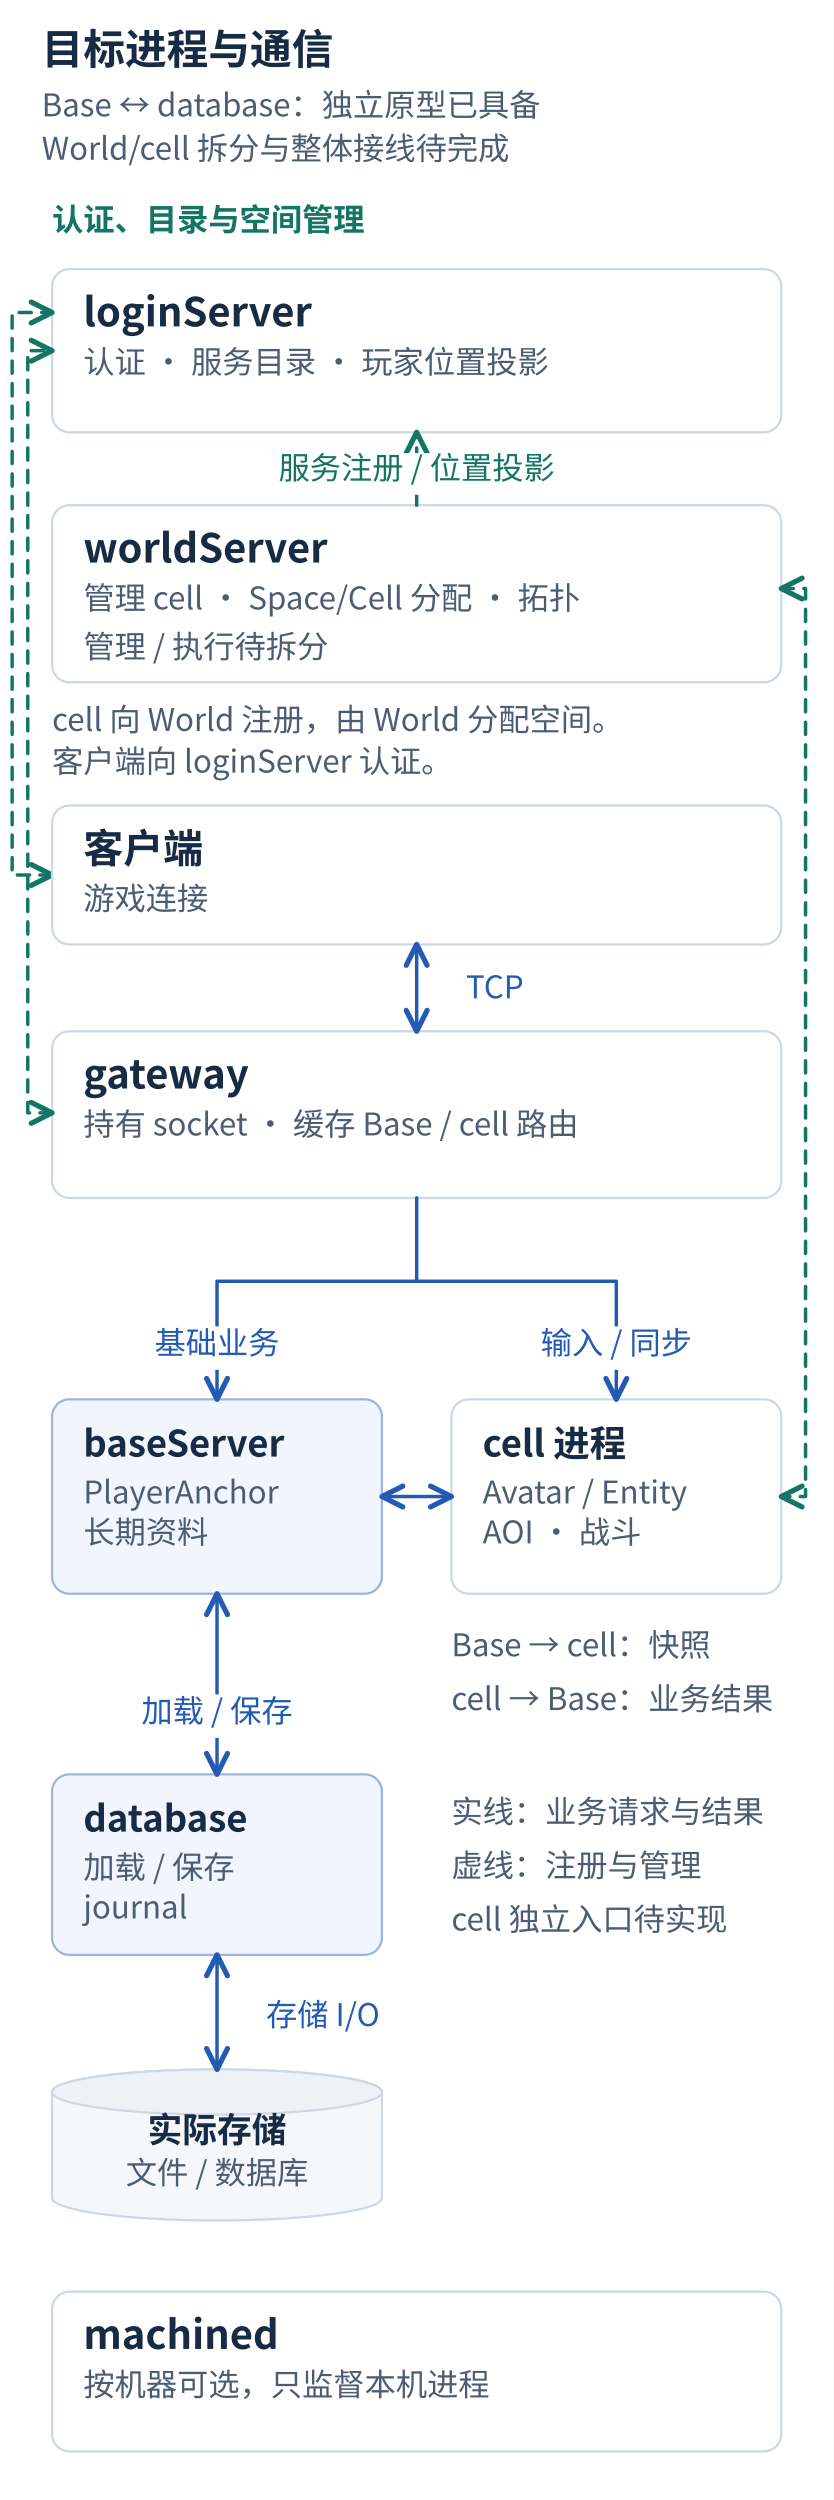
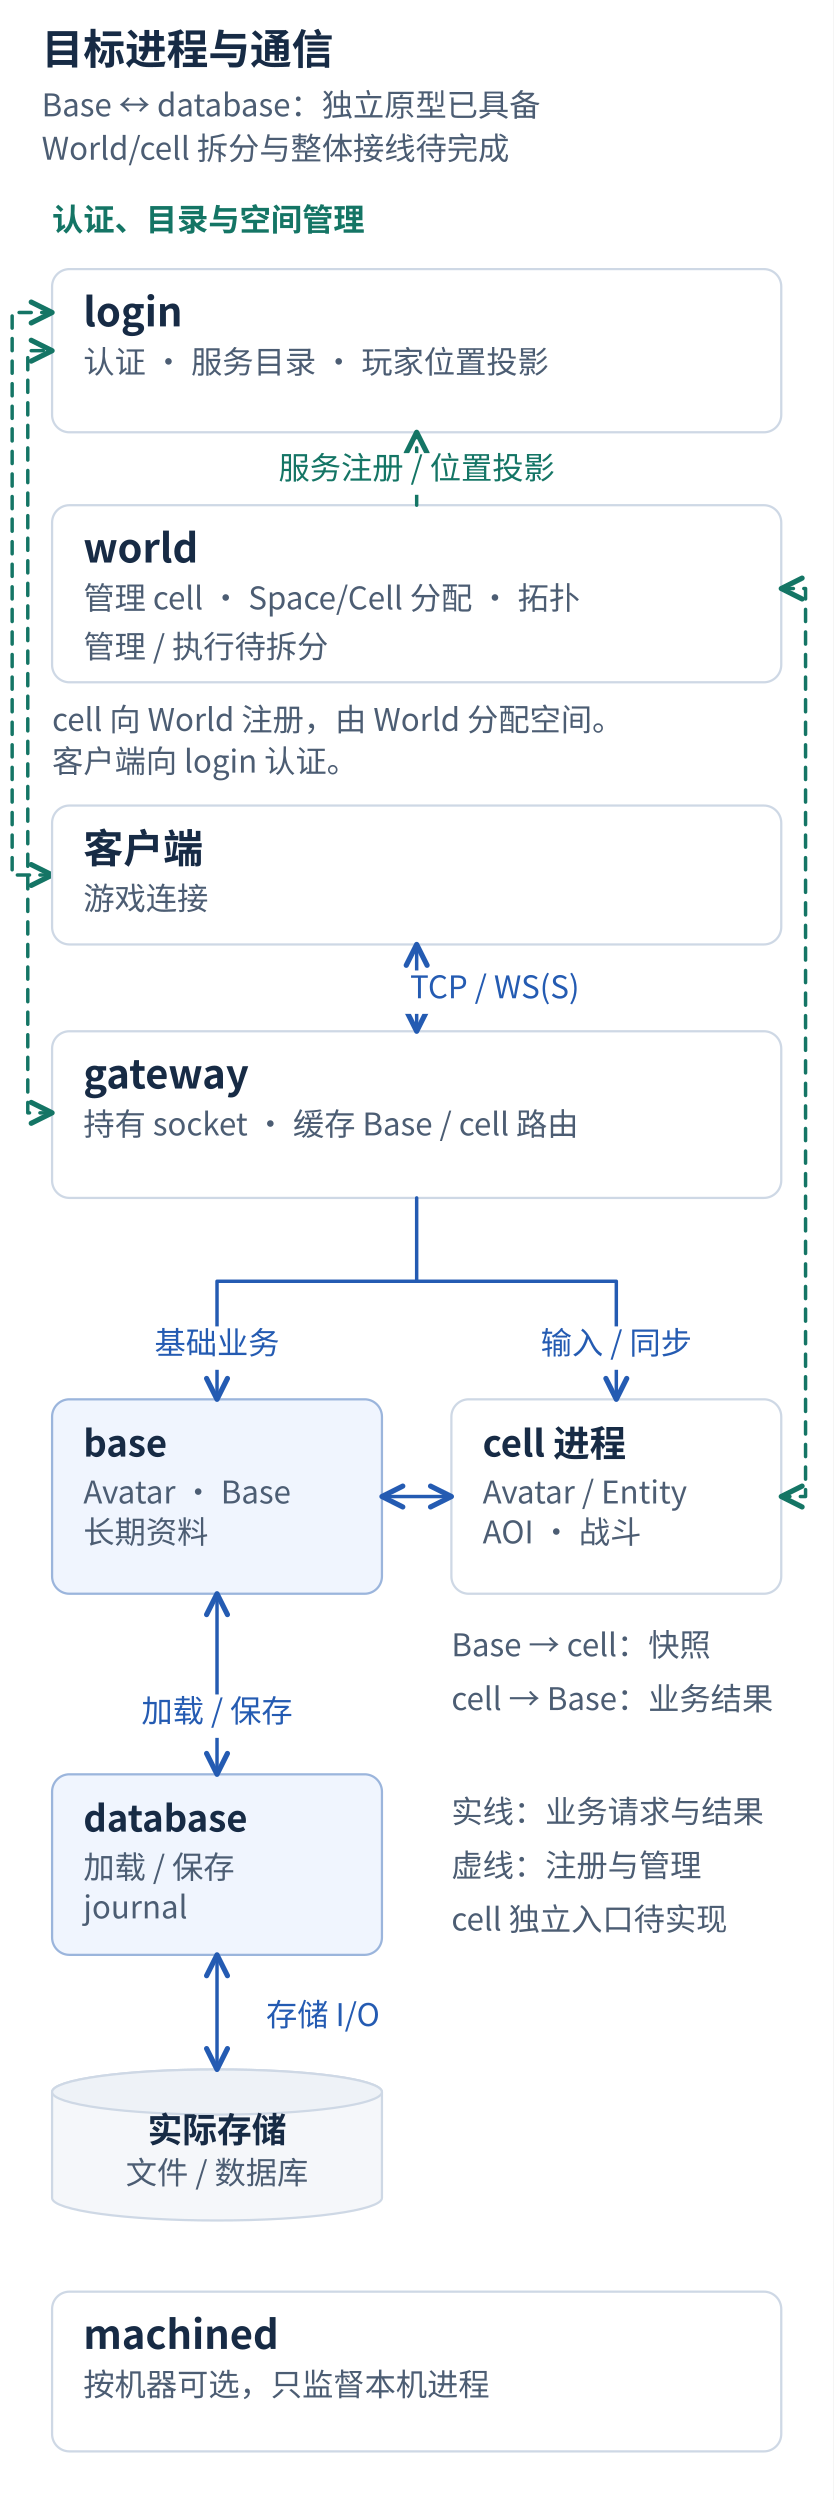
<svg xmlns="http://www.w3.org/2000/svg" width="480" height="1440" viewBox="0 0 480 1440" role="img" aria-labelledby="title desc" lang="zh-CN">
  <defs>
    <marker id="blue" markerWidth="8" markerHeight="8" refX="7" refY="4" orient="auto-start-reverse">
      <path d="M1 1 L7 4 L1 7" fill="none" stroke="#245bb2" stroke-width="1.5" stroke-linecap="round" stroke-linejoin="round" />
    </marker>
    <marker id="teal" markerWidth="8" markerHeight="8" refX="7" refY="4" orient="auto-start-reverse">
      <path d="M1 1 L7 4 L1 7" fill="none" stroke="#147565" stroke-width="1.5" stroke-linecap="round" stroke-linejoin="round" />
    </marker>
    <style>text{font-family:ui-sans-serif,system-ui,-apple-system,"Segoe UI","Noto Sans CJK SC","Microsoft YaHei",sans-serif;fill:#172b45}.sub{fill:#4c5d73}.blue{fill:#245bb2}.teal{fill:#147565}</style>
  </defs>
  <rect width="480" height="1440" fill="#fff" />
  <text x="24" y="37" font-size="24" font-weight="600" text-anchor="start">目标进程与通信</text>
  <text x="24" y="67" font-size="18" font-weight="400" text-anchor="start" class="sub">Base ↔ database：独立原型已具备</text>
  <text x="24" y="92" font-size="18" font-weight="400" text-anchor="start" class="sub">World/cell 拆分与整体接线待完成</text>
  <text x="30" y="133" font-size="18" font-weight="600" text-anchor="start" class="teal">认证、目录与空间管理</text>
-   <g data-node="loginServer">
+   <g data-node="login">
    <rect x="30" y="155" width="420" height="94" rx="10" fill="#fff" stroke="#ced8e5" stroke-width="1.3" />
-     <text x="48" y="188" font-size="23" font-weight="600" text-anchor="start">loginServer</text>
+     <text x="48" y="188" font-size="23" font-weight="600" text-anchor="start">login</text>
    <text x="48" y="215" font-size="18" font-weight="400" text-anchor="start" class="sub">认证 · 服务目录 · 玩家位置投影</text>
  </g>
-   <g data-node="worldServer">
+   <g data-node="world">
    <rect x="30" y="291" width="420" height="102" rx="10" fill="#fff" stroke="#ced8e5" stroke-width="1.3" />
-     <text x="48" y="324" font-size="23" font-weight="600" text-anchor="start">worldServer</text>
+     <text x="48" y="324" font-size="23" font-weight="600" text-anchor="start">world</text>
    <text x="48" y="351" font-size="18" font-weight="400" text-anchor="start" class="sub">管理 cell · Space/Cell 分配 · 拓扑</text>
    <text x="48" y="379" font-size="18" font-weight="500" text-anchor="start" class="sub">管理 / 执行待拆分</text>
  </g>
  <path d="M240 291 L240 249" fill="none" stroke="#147565" stroke-width="2" stroke-linecap="round" stroke-linejoin="round" marker-end="url(#teal)" stroke-dasharray="7 6" />
  <rect x="154.8" y="261" width="170.4" height="24" rx="3" fill="#fff" stroke="none" stroke-width="1.3" />
  <text x="240" y="276" font-size="18" font-weight="500" text-anchor="middle" class="teal">服务注册 / 位置投影</text>
  <text x="30" y="421" font-size="18" font-weight="400" text-anchor="start" class="sub">cell 向 World 注册，由 World 分配空间。</text>
-   <text x="30" y="445" font-size="18" font-weight="400" text-anchor="start" class="sub">客户端向 loginServer 认证。</text>
+   <text x="30" y="445" font-size="18" font-weight="400" text-anchor="start" class="sub">客户端向 login 认证。</text>
  <path d="M30 504 L7 504 L7 180 L30 180" fill="none" stroke="#147565" stroke-width="2" stroke-linecap="round" stroke-linejoin="round" marker-end="url(#teal)" marker-start="url(#teal)" stroke-dasharray="7 6" />
  <g data-node="客户端">
    <rect x="30" y="464" width="420" height="80" rx="10" fill="#fff" stroke="#ced8e5" stroke-width="1.3" />
    <text x="48" y="497" font-size="23" font-weight="600" text-anchor="start">客户端</text>
    <text x="48" y="524" font-size="18" font-weight="400" text-anchor="start" class="sub">游戏连接</text>
  </g>
  <g data-node="gateway">
    <rect x="30" y="594" width="420" height="96" rx="10" fill="#fff" stroke="#ced8e5" stroke-width="1.3" />
    <text x="48" y="627" font-size="23" font-weight="600" text-anchor="start">gateway</text>
    <text x="48" y="654" font-size="18" font-weight="400" text-anchor="start" class="sub">持有 socket · 缓存 Base / cell 路由</text>
  </g>
  <path d="M240 544 L240 594" fill="none" stroke="#245bb2" stroke-width="2" stroke-linecap="round" stroke-linejoin="round" marker-end="url(#blue)" marker-start="url(#blue)" />
-   <rect x="262.975" y="559" width="44.05" height="25" rx="3" fill="#fff" stroke="none" stroke-width="1.3" />
-   <text x="285" y="575" font-size="18" font-weight="500" text-anchor="middle" class="blue">TCP</text>
+   <rect x="225.575" y="559" width="118.85" height="25" rx="3" fill="#fff" stroke="none" stroke-width="1.3" />
+   <text x="285" y="575" font-size="18" font-weight="500" text-anchor="middle" class="blue">TCP / WS(S)</text>
  <path d="M30 641 L16 641 L16 202 L30 202" fill="none" stroke="#147565" stroke-width="2" stroke-linecap="round" stroke-linejoin="round" marker-end="url(#teal)" marker-start="url(#teal)" stroke-dasharray="7 6" />
-   <g data-node="baseServer">
+   <g data-node="base">
    <rect x="30" y="806" width="190" height="112" rx="10" fill="#f0f5fe" stroke="#9bb5dc" stroke-width="1.3" />
-     <text x="48" y="839" font-size="21" font-weight="600" text-anchor="start">baseServer</text>
-     <text x="48" y="866" font-size="18" font-weight="400" text-anchor="start" class="sub">PlayerAnchor</text>
+     <text x="48" y="839" font-size="21" font-weight="600" text-anchor="start">base</text>
+     <text x="48" y="866" font-size="18" font-weight="400" text-anchor="start" class="sub">Avatar · Base</text>
    <text x="48" y="889" font-size="18" font-weight="400" text-anchor="start" class="sub">长期资料</text>
  </g>
  <g data-node="cell 进程">
    <rect x="260" y="806" width="190" height="112" rx="10" fill="#fff" stroke="#ced8e5" stroke-width="1.3" />
    <text x="278" y="839" font-size="21" font-weight="600" text-anchor="start">cell 进程</text>
    <text x="278" y="866" font-size="18" font-weight="400" text-anchor="start" class="sub">Avatar / Entity</text>
    <text x="278" y="889" font-size="18" font-weight="400" text-anchor="start" class="sub">AOI · 战斗</text>
  </g>
  <path d="M240 690 L240 738 L125 738 L125 806" fill="none" stroke="#245bb2" stroke-width="2" stroke-linecap="round" stroke-linejoin="round" marker-end="url(#blue)" />
  <path d="M240 738 L355 738 L355 806" fill="none" stroke="#245bb2" stroke-width="2" stroke-linecap="round" stroke-linejoin="round" marker-end="url(#blue)" />
  <rect x="83.0" y="764" width="84" height="25" rx="3" fill="#fff" stroke="none" stroke-width="1.3" />
  <text x="125" y="780" font-size="18" font-weight="500" text-anchor="middle" class="blue">基础业务</text>
  <rect x="298.975" y="764" width="112.05" height="25" rx="3" fill="#fff" stroke="none" stroke-width="1.3" />
  <text x="355" y="780" font-size="18" font-weight="500" text-anchor="middle" class="blue">输入 / 同步</text>
  <path d="M220 862 L260 862" fill="none" stroke="#245bb2" stroke-width="2" stroke-linecap="round" stroke-linejoin="round" marker-end="url(#blue)" marker-start="url(#blue)" />
  <text x="260" y="954" font-size="18" font-weight="400" text-anchor="start" class="sub">Base → cell：快照</text>
  <text x="260" y="985" font-size="18" font-weight="400" text-anchor="start" class="sub">cell → Base：业务结果</text>
  <path d="M450 339 L464 339 L464 862 L450 862" fill="none" stroke="#147565" stroke-width="2" stroke-linecap="round" stroke-linejoin="round" marker-end="url(#teal)" marker-start="url(#teal)" stroke-dasharray="7 6" />
  <g data-node="database">
    <rect x="30" y="1022" width="190" height="104" rx="10" fill="#f0f5fe" stroke="#9bb5dc" stroke-width="1.3" />
    <text x="48" y="1055" font-size="21" font-weight="600" text-anchor="start">database</text>
    <text x="48" y="1082" font-size="18" font-weight="400" text-anchor="start" class="sub">加载 / 保存</text>
    <text x="48" y="1105" font-size="18" font-weight="400" text-anchor="start" class="sub">journal</text>
  </g>
  <path d="M125 918 L125 1022" fill="none" stroke="#245bb2" stroke-width="2" stroke-linecap="round" stroke-linejoin="round" marker-end="url(#blue)" marker-start="url(#blue)" />
  <rect x="68.975" y="976" width="112.05" height="25" rx="3" fill="#fff" stroke="none" stroke-width="1.3" />
  <text x="125" y="992" font-size="18" font-weight="500" text-anchor="middle" class="blue">加载 / 保存</text>
  <path d="M30 1205 A95.0 13 0 0 1 220 1205 V1266 A95.0 13 0 0 1 30 1266 Z" fill="#f5f7fa" stroke="#ced8e5" stroke-width="1.3" />
  <ellipse cx="125.0" cy="1205" rx="95.0" ry="13" fill="#eef2f7" stroke="#ced8e5" stroke-width="1.3" />
  <text x="125.0" y="1234" font-size="20" font-weight="600" text-anchor="middle">实际存储</text>
  <text x="125.0" y="1258" font-size="18" font-weight="400" text-anchor="middle" class="sub">文件 / 数据库</text>
  <path d="M125 1126 L125 1192" fill="none" stroke="#245bb2" stroke-width="2" stroke-linecap="round" stroke-linejoin="round" marker-end="url(#blue)" marker-start="url(#blue)" />
  <rect x="144.4" y="1152" width="83.2" height="24" rx="3" fill="#fff" stroke="none" stroke-width="1.3" />
  <text x="186" y="1167" font-size="18" font-weight="500" text-anchor="middle" class="blue">存储 I/O</text>
  <text x="260" y="1050" font-size="18" font-weight="400" text-anchor="start" class="sub">实线：业务请求与结果</text>
  <text x="260" y="1081" font-size="18" font-weight="400" text-anchor="start" class="sub">虚线：注册与管理</text>
  <text x="260" y="1112" font-size="18" font-weight="400" text-anchor="start" class="sub">cell 独立入口待实现</text>
  <g data-node="machined">
    <rect x="30" y="1320" width="420" height="92" rx="10" fill="#fff" stroke="#ced8e5" stroke-width="1.3" />
    <text x="48" y="1353" font-size="23" font-weight="600" text-anchor="start">machined</text>
    <text x="48" y="1380" font-size="18" font-weight="400" text-anchor="start" class="sub">按机器可选，只监督本机进程</text>
  </g>
</svg>
